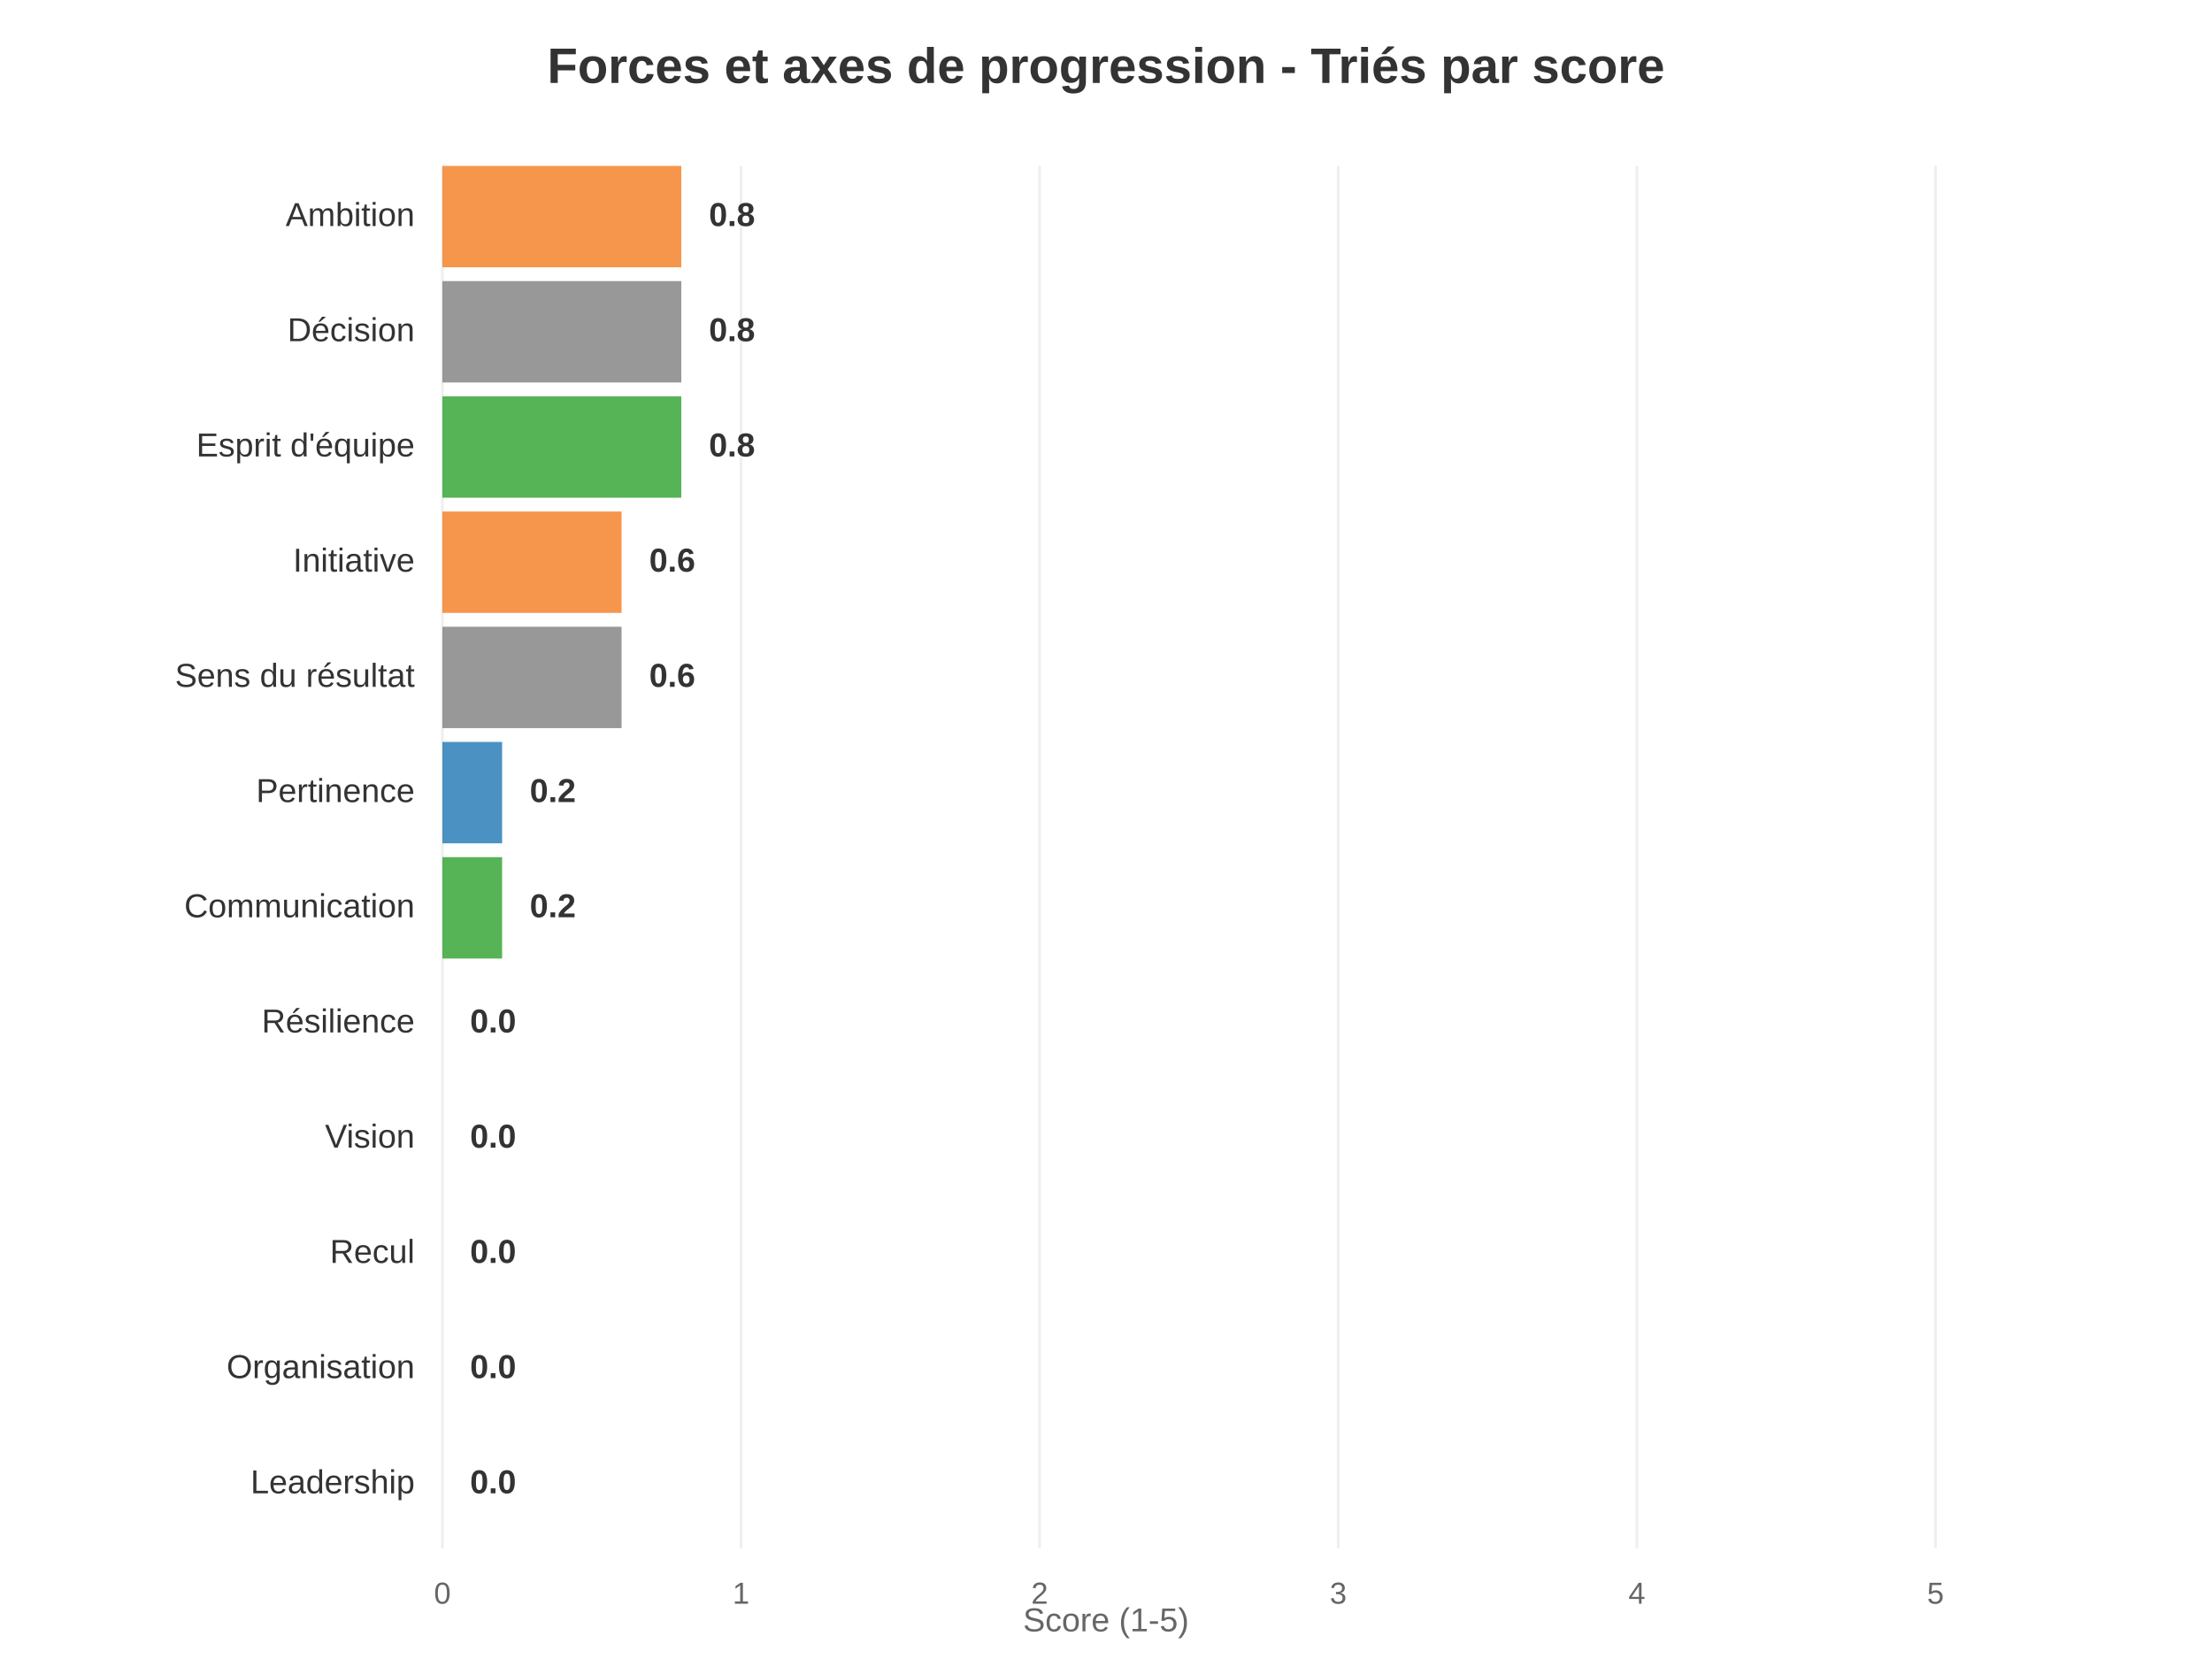
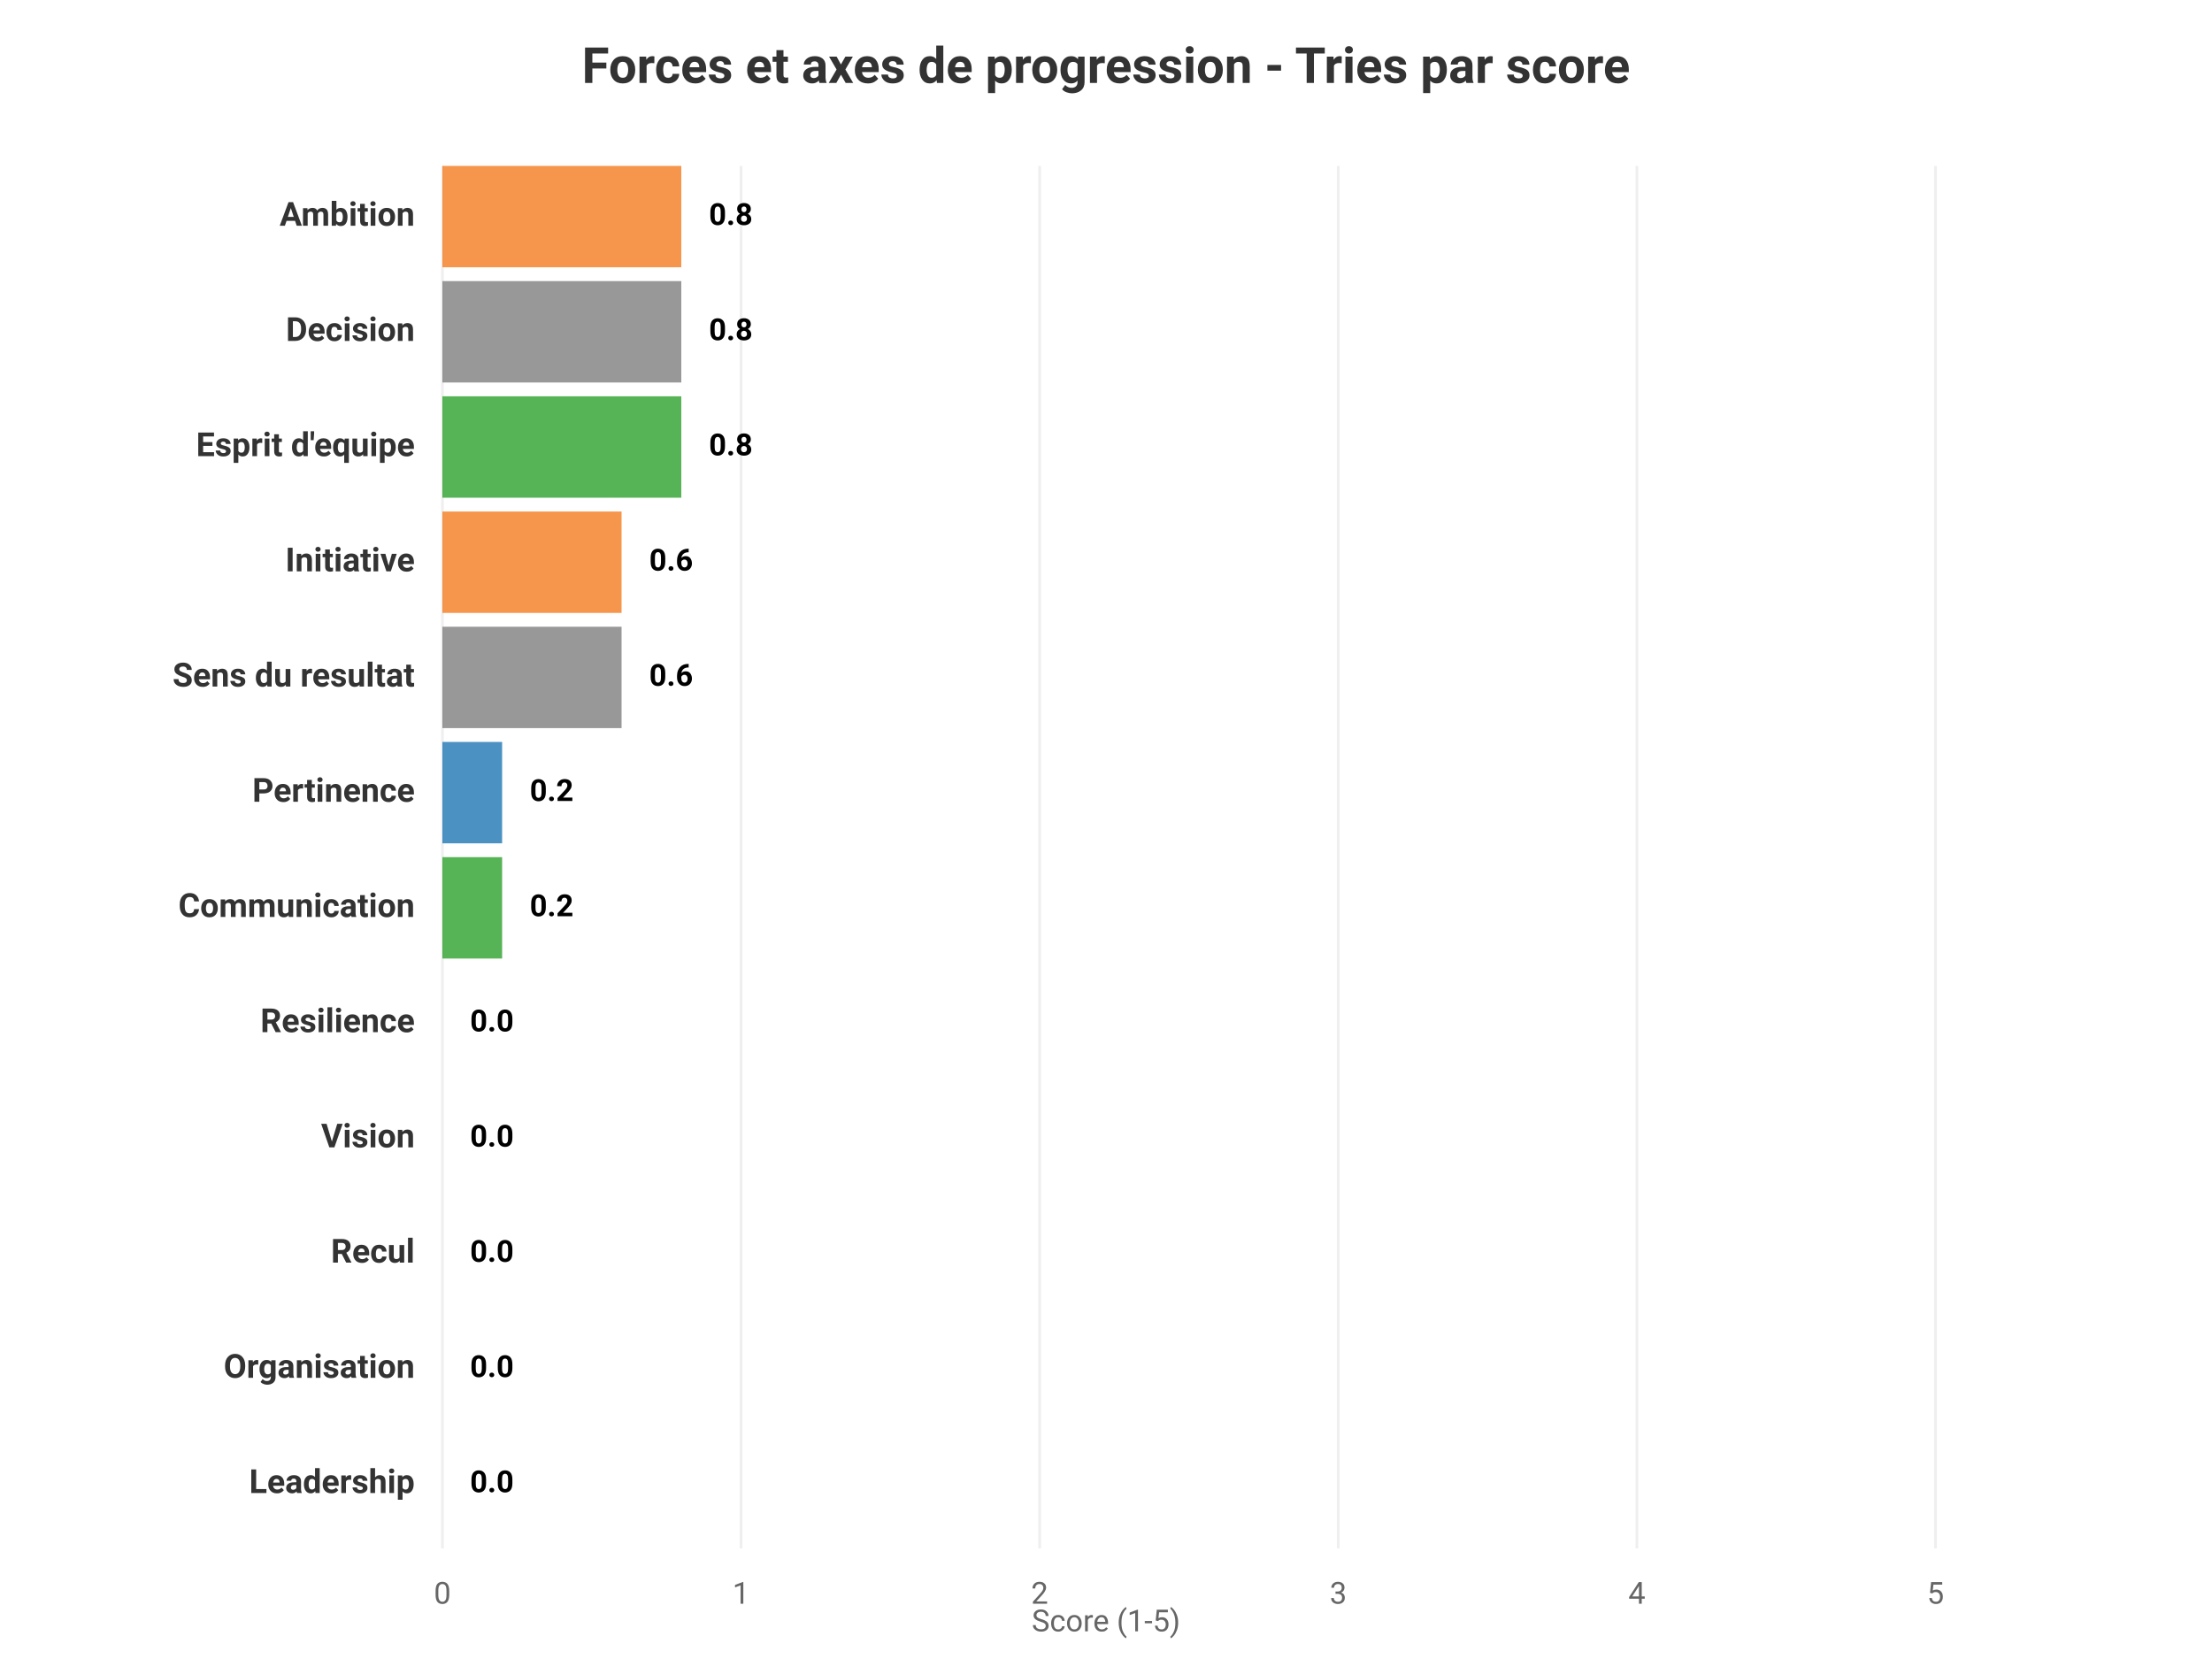
<svg xmlns="http://www.w3.org/2000/svg" width="800" height="600" viewBox="0 0 800 600">
+   <defs>
+     <style>
+         
+           .chart-title { font-family: -apple-system, BlinkMacSystemFont, "Segoe UI", Roboto, "Helvetica Neue", Arial, sans-serif; font-size: 18px; font-weight: bold; fill: #333; }
+           .chart-label { font-family: -apple-system, BlinkMacSystemFont, "Segoe UI", Roboto, "Helvetica Neue", Arial, sans-serif; font-size: 12px; font-weight: bold; fill: #333; }
+           .chart-value { font-family: -apple-system, BlinkMacSystemFont, "Segoe UI", Roboto, "Helvetica Neue", Arial, sans-serif; font-size: 11px; font-weight: bold; fill: #000; }
+           .chart-axis { font-family: -apple-system, BlinkMacSystemFont, "Segoe UI", Roboto, "Helvetica Neue", Arial, sans-serif; font-size: 11px; fill: #666; }
+         
+       </style>
+   </defs>
  <rect width="800" height="600" fill="white" />
-   <text x="400" y="30" text-anchor="middle" font-family="Arial, sans-serif" font-size="18" font-weight="bold" fill="#333">Forces et axes de progression - Triés par score</text>
+   <text x="400" y="30" text-anchor="middle" class="chart-title">Forces et axes de progression - Tries par score</text>
  <line x1="160" y1="60" x2="160" y2="560" stroke="#e0e0e0" stroke-width="1" opacity="0.5" />
-   <text x="160" y="580" text-anchor="middle" font-family="Arial, sans-serif" font-size="11" fill="#666">0</text>
+   <text x="160" y="580" text-anchor="middle" class="chart-axis">0</text>
  <line x1="268" y1="60" x2="268" y2="560" stroke="#e0e0e0" stroke-width="1" opacity="0.5" />
-   <text x="268" y="580" text-anchor="middle" font-family="Arial, sans-serif" font-size="11" fill="#666">1</text>
+   <text x="268" y="580" text-anchor="middle" class="chart-axis">1</text>
  <line x1="376" y1="60" x2="376" y2="560" stroke="#e0e0e0" stroke-width="1" opacity="0.5" />
-   <text x="376" y="580" text-anchor="middle" font-family="Arial, sans-serif" font-size="11" fill="#666">2</text>
+   <text x="376" y="580" text-anchor="middle" class="chart-axis">2</text>
  <line x1="484" y1="60" x2="484" y2="560" stroke="#e0e0e0" stroke-width="1" opacity="0.5" />
-   <text x="484" y="580" text-anchor="middle" font-family="Arial, sans-serif" font-size="11" fill="#666">3</text>
+   <text x="484" y="580" text-anchor="middle" class="chart-axis">3</text>
  <line x1="592" y1="60" x2="592" y2="560" stroke="#e0e0e0" stroke-width="1" opacity="0.5" />
-   <text x="592" y="580" text-anchor="middle" font-family="Arial, sans-serif" font-size="11" fill="#666">4</text>
+   <text x="592" y="580" text-anchor="middle" class="chart-axis">4</text>
  <line x1="700" y1="60" x2="700" y2="560" stroke="#e0e0e0" stroke-width="1" opacity="0.5" />
-   <text x="700" y="580" text-anchor="middle" font-family="Arial, sans-serif" font-size="11" fill="#666">5</text>
+   <text x="700" y="580" text-anchor="middle" class="chart-axis">5</text>
  <rect x="160" y="60" width="86.4" height="36.667" fill="#f47c20" fill-opacity="0.8" />
-   <text x="150" y="78.333" text-anchor="end" dominant-baseline="middle" font-family="Arial, sans-serif" font-size="12" fill="#333">Ambition</text>
-   <text x="256.4" y="78.333" text-anchor="start" dominant-baseline="middle" font-family="Arial, sans-serif" font-size="12" font-weight="bold" fill="#333">0.8</text>
+   <text x="150" y="78.333" text-anchor="end" dominant-baseline="middle" class="chart-label">Ambition</text>
+   <text x="256.4" y="78.333" text-anchor="start" dominant-baseline="middle" class="chart-value">0.8</text>
  <rect x="160" y="101.667" width="86.4" height="36.667" fill="#7f7f7f" fill-opacity="0.8" />
-   <text x="150" y="120" text-anchor="end" dominant-baseline="middle" font-family="Arial, sans-serif" font-size="12" fill="#333">Décision</text>
-   <text x="256.4" y="120" text-anchor="start" dominant-baseline="middle" font-family="Arial, sans-serif" font-size="12" font-weight="bold" fill="#333">0.8</text>
+   <text x="150" y="120" text-anchor="end" dominant-baseline="middle" class="chart-label">Decision</text>
+   <text x="256.4" y="120" text-anchor="start" dominant-baseline="middle" class="chart-value">0.8</text>
  <rect x="160" y="143.333" width="86.4" height="36.667" fill="#2ca02c" fill-opacity="0.8" />
-   <text x="150" y="161.667" text-anchor="end" dominant-baseline="middle" font-family="Arial, sans-serif" font-size="12" fill="#333">Esprit d'équipe</text>
-   <text x="256.4" y="161.667" text-anchor="start" dominant-baseline="middle" font-family="Arial, sans-serif" font-size="12" font-weight="bold" fill="#333">0.8</text>
+   <text x="150" y="161.667" text-anchor="end" dominant-baseline="middle" class="chart-label">Esprit d'equipe</text>
+   <text x="256.4" y="161.667" text-anchor="start" dominant-baseline="middle" class="chart-value">0.8</text>
  <rect x="160" y="185" width="64.8" height="36.667" fill="#f47c20" fill-opacity="0.8" />
-   <text x="150" y="203.333" text-anchor="end" dominant-baseline="middle" font-family="Arial, sans-serif" font-size="12" fill="#333">Initiative</text>
-   <text x="234.8" y="203.333" text-anchor="start" dominant-baseline="middle" font-family="Arial, sans-serif" font-size="12" font-weight="bold" fill="#333">0.6</text>
+   <text x="150" y="203.333" text-anchor="end" dominant-baseline="middle" class="chart-label">Initiative</text>
+   <text x="234.8" y="203.333" text-anchor="start" dominant-baseline="middle" class="chart-value">0.6</text>
  <rect x="160" y="226.667" width="64.8" height="36.667" fill="#7f7f7f" fill-opacity="0.8" />
-   <text x="150" y="245" text-anchor="end" dominant-baseline="middle" font-family="Arial, sans-serif" font-size="12" fill="#333">Sens du résultat</text>
-   <text x="234.8" y="245" text-anchor="start" dominant-baseline="middle" font-family="Arial, sans-serif" font-size="12" font-weight="bold" fill="#333">0.6</text>
+   <text x="150" y="245" text-anchor="end" dominant-baseline="middle" class="chart-label">Sens du resultat</text>
+   <text x="234.8" y="245" text-anchor="start" dominant-baseline="middle" class="chart-value">0.6</text>
  <rect x="160" y="268.333" width="21.6" height="36.667" fill="#1f77b4" fill-opacity="0.8" />
-   <text x="150" y="286.667" text-anchor="end" dominant-baseline="middle" font-family="Arial, sans-serif" font-size="12" fill="#333">Pertinence</text>
-   <text x="191.6" y="286.667" text-anchor="start" dominant-baseline="middle" font-family="Arial, sans-serif" font-size="12" font-weight="bold" fill="#333">0.2</text>
+   <text x="150" y="286.667" text-anchor="end" dominant-baseline="middle" class="chart-label">Pertinence</text>
+   <text x="191.6" y="286.667" text-anchor="start" dominant-baseline="middle" class="chart-value">0.2</text>
  <rect x="160" y="310" width="21.6" height="36.667" fill="#2ca02c" fill-opacity="0.8" />
-   <text x="150" y="328.333" text-anchor="end" dominant-baseline="middle" font-family="Arial, sans-serif" font-size="12" fill="#333">Communication</text>
-   <text x="191.6" y="328.333" text-anchor="start" dominant-baseline="middle" font-family="Arial, sans-serif" font-size="12" font-weight="bold" fill="#333">0.2</text>
+   <text x="150" y="328.333" text-anchor="end" dominant-baseline="middle" class="chart-label">Communication</text>
+   <text x="191.6" y="328.333" text-anchor="start" dominant-baseline="middle" class="chart-value">0.2</text>
  <rect x="160" y="351.667" width="0" height="36.667" fill="#f47c20" fill-opacity="0.8" />
-   <text x="150" y="370" text-anchor="end" dominant-baseline="middle" font-family="Arial, sans-serif" font-size="12" fill="#333">Résilience</text>
-   <text x="170" y="370" text-anchor="start" dominant-baseline="middle" font-family="Arial, sans-serif" font-size="12" font-weight="bold" fill="#333">0.0</text>
+   <text x="150" y="370" text-anchor="end" dominant-baseline="middle" class="chart-label">Resilience</text>
+   <text x="170" y="370" text-anchor="start" dominant-baseline="middle" class="chart-value">0.0</text>
  <rect x="160" y="393.333" width="0" height="36.667" fill="#1f77b4" fill-opacity="0.8" />
-   <text x="150" y="411.667" text-anchor="end" dominant-baseline="middle" font-family="Arial, sans-serif" font-size="12" fill="#333">Vision</text>
-   <text x="170" y="411.667" text-anchor="start" dominant-baseline="middle" font-family="Arial, sans-serif" font-size="12" font-weight="bold" fill="#333">0.0</text>
+   <text x="150" y="411.667" text-anchor="end" dominant-baseline="middle" class="chart-label">Vision</text>
+   <text x="170" y="411.667" text-anchor="start" dominant-baseline="middle" class="chart-value">0.0</text>
  <rect x="160" y="435" width="0" height="36.667" fill="#1f77b4" fill-opacity="0.8" />
-   <text x="150" y="453.333" text-anchor="end" dominant-baseline="middle" font-family="Arial, sans-serif" font-size="12" fill="#333">Recul</text>
-   <text x="170" y="453.333" text-anchor="start" dominant-baseline="middle" font-family="Arial, sans-serif" font-size="12" font-weight="bold" fill="#333">0.0</text>
+   <text x="150" y="453.333" text-anchor="end" dominant-baseline="middle" class="chart-label">Recul</text>
+   <text x="170" y="453.333" text-anchor="start" dominant-baseline="middle" class="chart-value">0.0</text>
  <rect x="160" y="476.667" width="0" height="36.667" fill="#7f7f7f" fill-opacity="0.8" />
-   <text x="150" y="495" text-anchor="end" dominant-baseline="middle" font-family="Arial, sans-serif" font-size="12" fill="#333">Organisation</text>
-   <text x="170" y="495" text-anchor="start" dominant-baseline="middle" font-family="Arial, sans-serif" font-size="12" font-weight="bold" fill="#333">0.0</text>
+   <text x="150" y="495" text-anchor="end" dominant-baseline="middle" class="chart-label">Organisation</text>
+   <text x="170" y="495" text-anchor="start" dominant-baseline="middle" class="chart-value">0.0</text>
  <rect x="160" y="518.333" width="0" height="36.667" fill="#2ca02c" fill-opacity="0.8" />
-   <text x="150" y="536.667" text-anchor="end" dominant-baseline="middle" font-family="Arial, sans-serif" font-size="12" fill="#333">Leadership</text>
-   <text x="170" y="536.667" text-anchor="start" dominant-baseline="middle" font-family="Arial, sans-serif" font-size="12" font-weight="bold" fill="#333">0.0</text>
-   <text x="400" y="590" text-anchor="middle" font-family="Arial, sans-serif" font-size="12" fill="#666">Score (1-5)</text>
+   <text x="150" y="536.667" text-anchor="end" dominant-baseline="middle" class="chart-label">Leadership</text>
+   <text x="170" y="536.667" text-anchor="start" dominant-baseline="middle" class="chart-value">0.0</text>
+   <text x="400" y="590" text-anchor="middle" class="chart-axis">Score (1-5)</text>
</svg>
